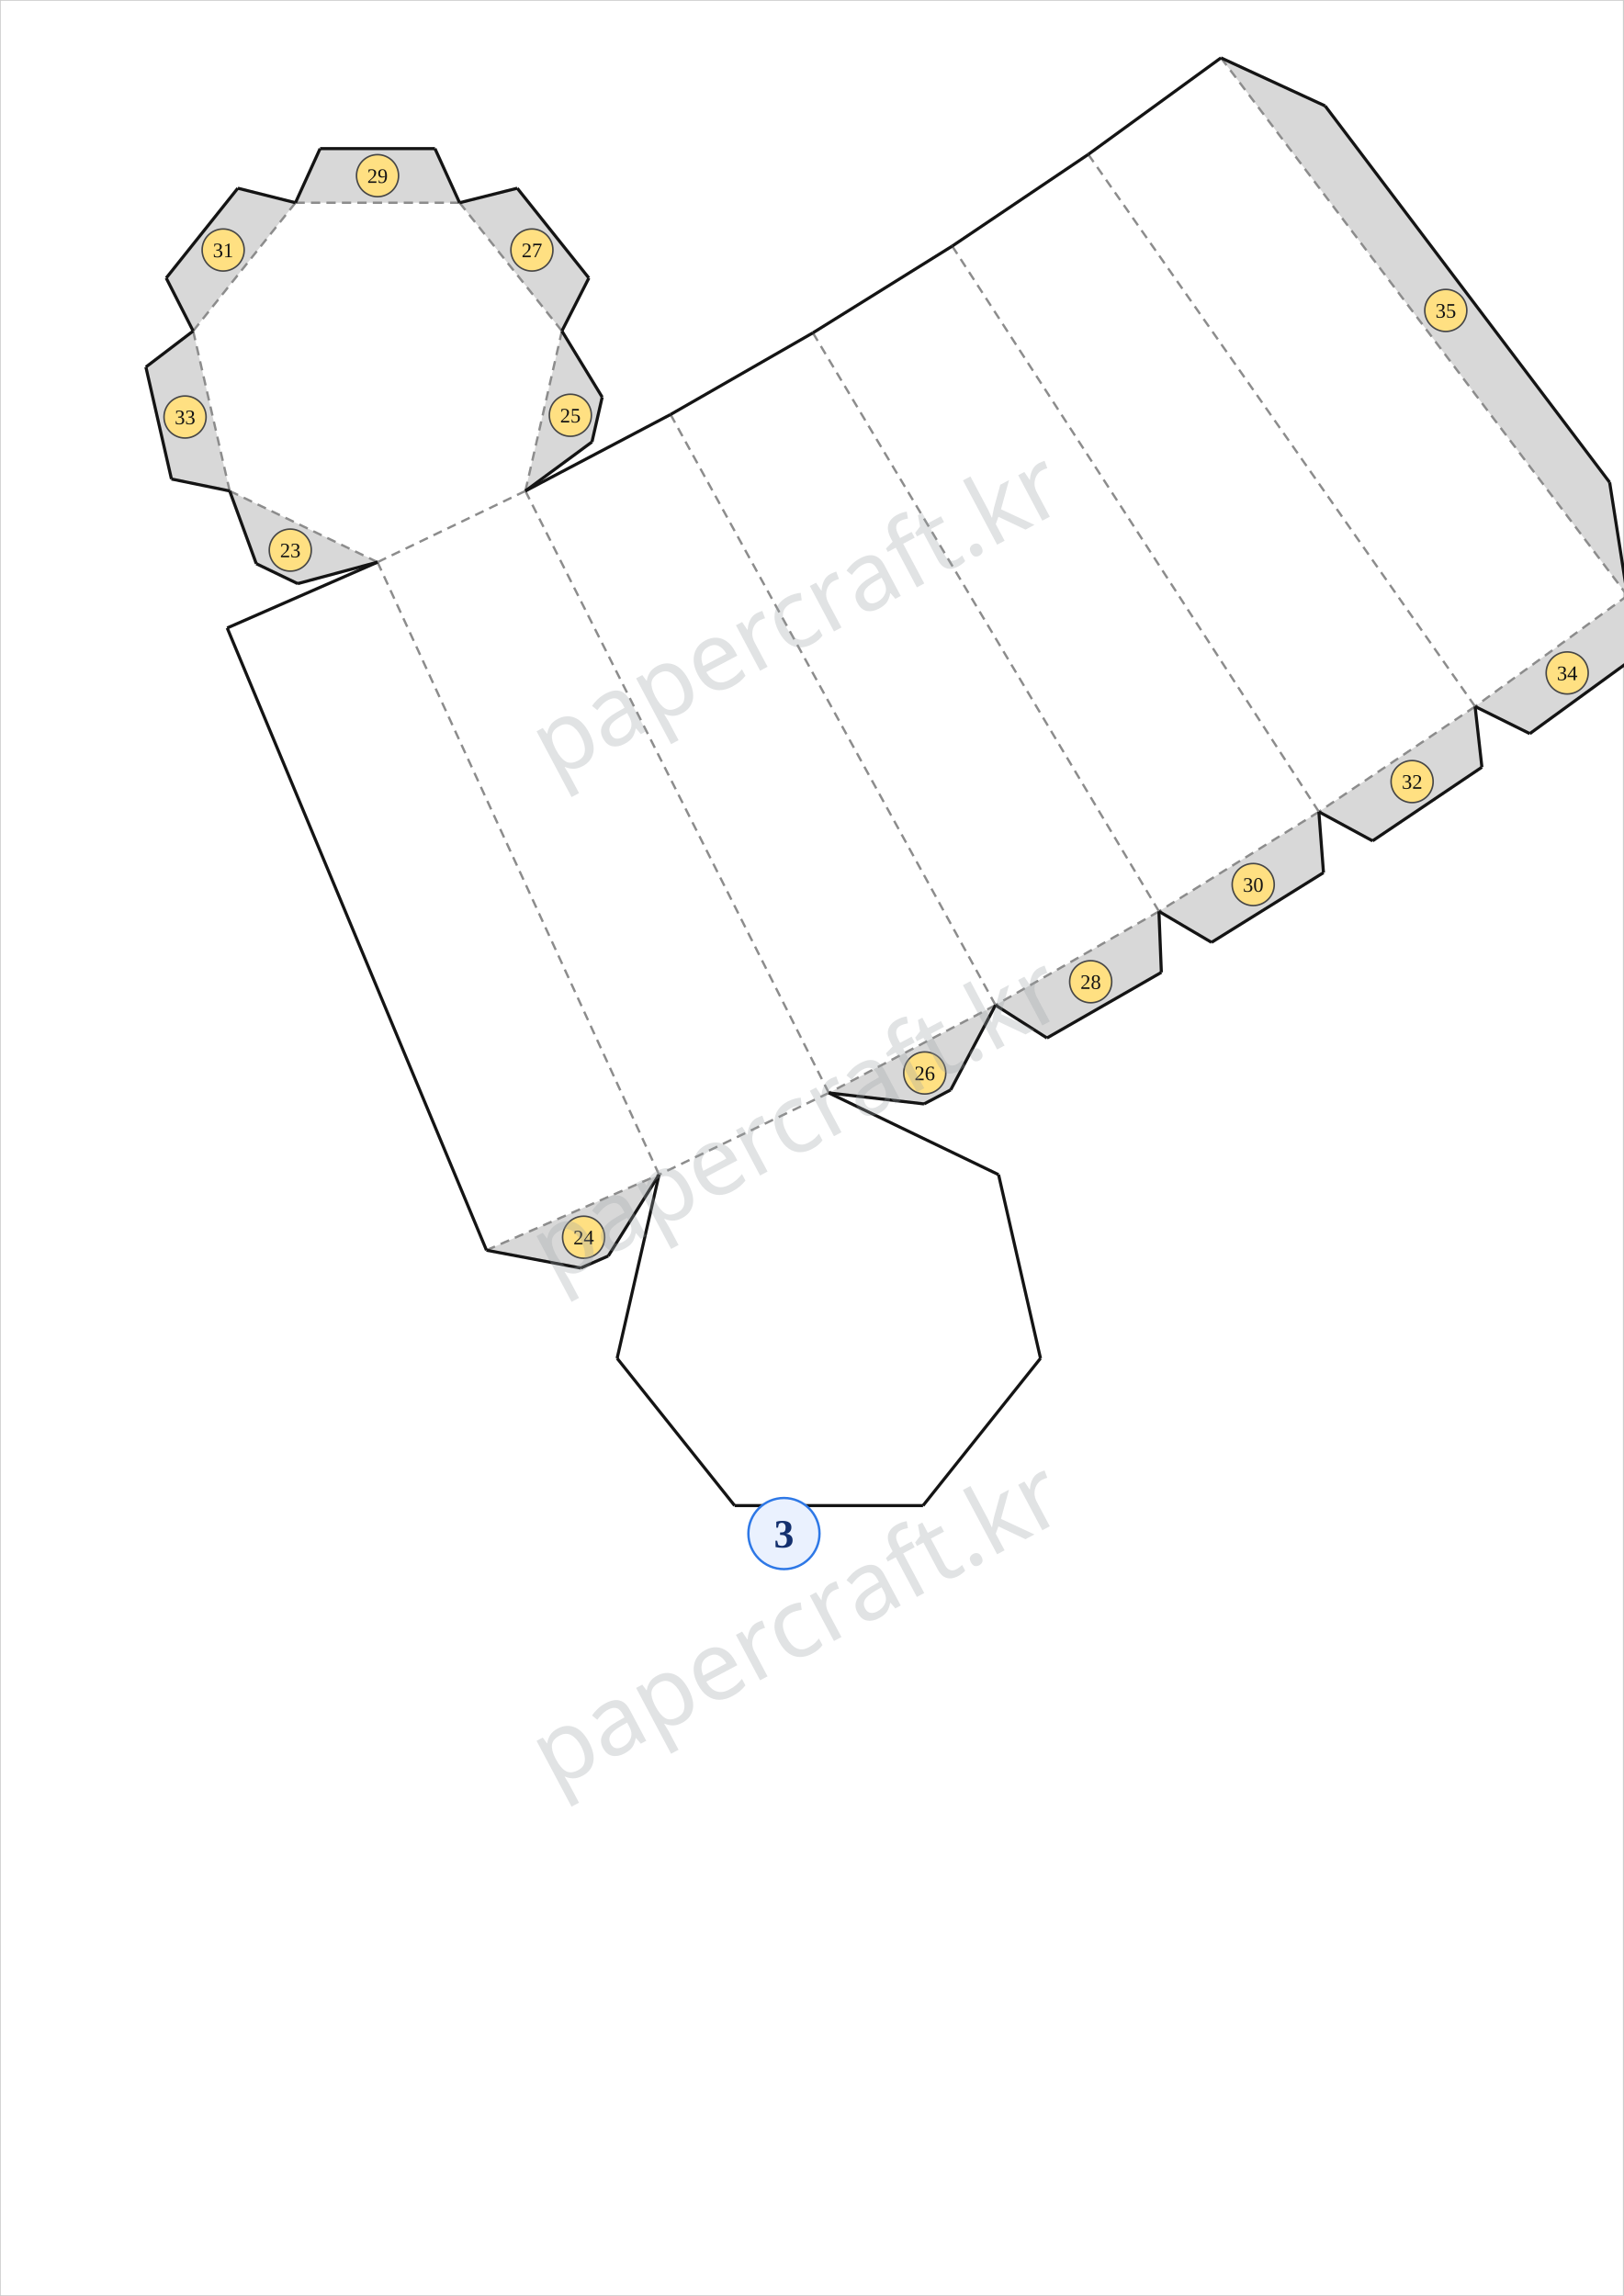
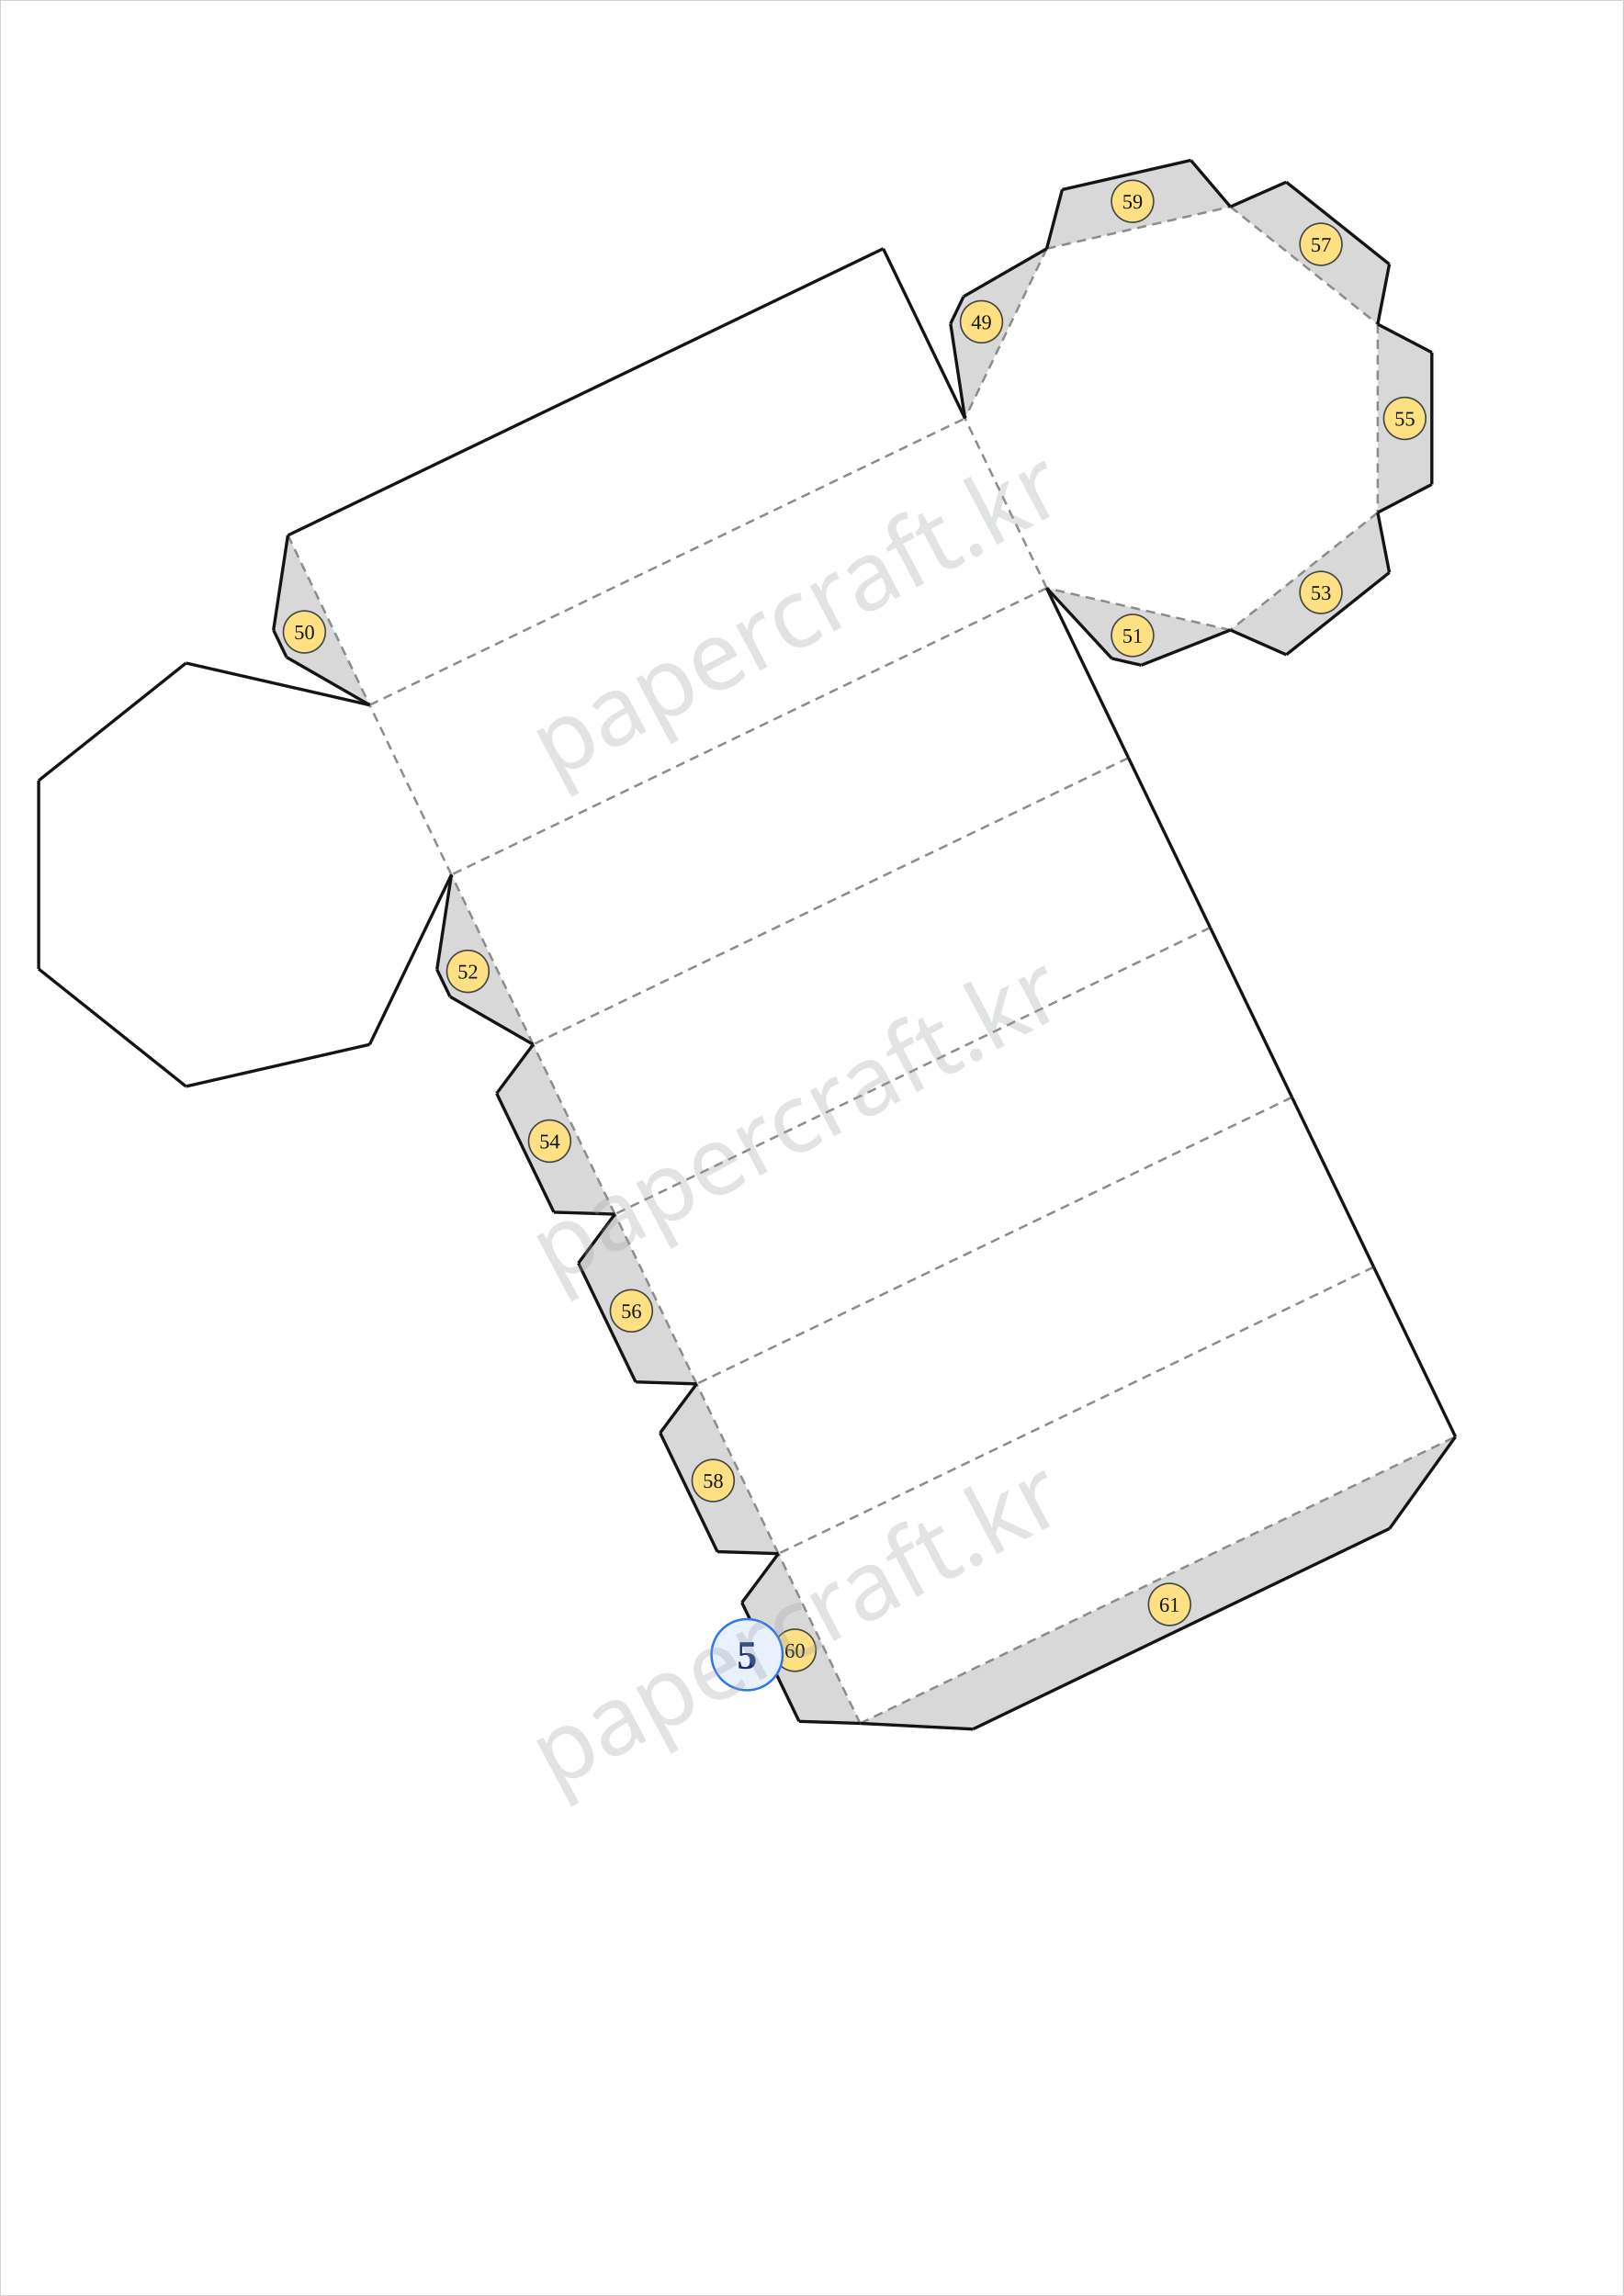
<svg xmlns="http://www.w3.org/2000/svg" width="210.00mm" height="297.00mm" viewBox="0 0 210.00 297.00">
  <rect x="0" y="0" width="210.00" height="297.00" fill="#ffffff" stroke="#cccccc" stroke-width="0.2" />
-   <polygon points="48.828,72.717 38.499,75.496 33.145,72.917 29.706,63.509" fill="rgb(216,216,216)" />
-   <polygon points="85.239,151.948 78.671,162.466 75.1,164.03 62.917,161.723" fill="rgb(216,216,216)" />
-   <polygon points="67.95,63.509 76.562,57.165 77.885,51.372 72.673,42.817" fill="rgb(216,216,216)" />
-   <polygon points="107.193,141.376 119.511,142.798 122.96,140.981 128.753,130.018" fill="rgb(216,216,216)" />
-   <polygon points="72.673,42.817 76.16,35.963 66.898,24.348 59.44,26.224" fill="rgb(216,216,216)" />
-   <polygon points="128.753,130.018 135.407,134.27 150.202,125.781 149.889,117.89" fill="rgb(216,216,216)" />
-   <polygon points="59.44,26.224 56.256,19.224 41.399,19.224 38.216,26.224" fill="rgb(216,216,216)" />
-   <polygon points="149.889,117.89 156.691,121.9 171.171,112.883 170.573,105.009" fill="rgb(216,216,216)" />
-   <polygon points="38.216,26.224 30.758,24.348 21.495,35.964 24.983,42.817" fill="rgb(216,216,216)" />
-   <polygon points="170.573,105.009 177.517,108.77 191.661,99.238 190.78,91.39" fill="rgb(216,216,216)" />
-   <polygon points="24.983,42.817 18.867,47.478 22.173,61.963 29.706,63.509" fill="rgb(216,216,216)" />
-   <polygon points="190.78,91.39 197.855,94.899 211.647,84.862 210.483,77.051" fill="rgb(216,216,216)" />
-   <polygon points="157.912,7.484 171.383,13.699 208.182,62.396 210.483,77.051" fill="rgb(216,216,216)" />
-   <line x1="85.239" y1="151.948" x2="48.828" y2="72.717" stroke="#8c8c8c" stroke-width="0.3" stroke-dasharray="1.2,0.8" />
-   <line x1="67.95" y1="63.509" x2="48.828" y2="72.717" stroke="#8c8c8c" stroke-width="0.3" stroke-dasharray="1.2,0.8" />
-   <line x1="107.193" y1="141.375" x2="85.239" y2="151.948" stroke="#8c8c8c" stroke-width="0.3" stroke-dasharray="1.2,0.8" />
-   <line x1="67.95" y1="63.509" x2="107.193" y2="141.375" stroke="#8c8c8c" stroke-width="0.3" stroke-dasharray="1.2,0.8" />
-   <line x1="86.727" y1="53.617" x2="128.753" y2="130.018" stroke="#8c8c8c" stroke-width="0.3" stroke-dasharray="1.2,0.8" />
-   <line x1="105.136" y1="43.054" x2="149.889" y2="117.89" stroke="#8c8c8c" stroke-width="0.3" stroke-dasharray="1.2,0.8" />
-   <line x1="123.152" y1="31.834" x2="170.573" y2="105.009" stroke="#8c8c8c" stroke-width="0.3" stroke-dasharray="1.2,0.8" />
-   <line x1="140.751" y1="19.973" x2="190.78" y2="91.39" stroke="#8c8c8c" stroke-width="0.3" stroke-dasharray="1.2,0.8" />
-   <line x1="29.706" y1="63.509" x2="48.828" y2="72.717" stroke="#8c8c8c" stroke-width="0.3" stroke-dasharray="1.2,0.8" />
-   <line x1="62.917" y1="161.723" x2="85.239" y2="151.948" stroke="#8c8c8c" stroke-width="0.3" stroke-dasharray="1.2,0.8" />
-   <line x1="72.673" y1="42.817" x2="67.95" y2="63.509" stroke="#8c8c8c" stroke-width="0.3" stroke-dasharray="1.2,0.8" />
-   <line x1="128.753" y1="130.018" x2="107.193" y2="141.376" stroke="#8c8c8c" stroke-width="0.3" stroke-dasharray="1.2,0.8" />
-   <line x1="59.44" y1="26.224" x2="72.673" y2="42.817" stroke="#8c8c8c" stroke-width="0.3" stroke-dasharray="1.2,0.8" />
-   <line x1="149.889" y1="117.89" x2="128.753" y2="130.018" stroke="#8c8c8c" stroke-width="0.3" stroke-dasharray="1.2,0.8" />
-   <line x1="38.216" y1="26.224" x2="59.44" y2="26.224" stroke="#8c8c8c" stroke-width="0.3" stroke-dasharray="1.2,0.8" />
-   <line x1="170.573" y1="105.009" x2="149.889" y2="117.89" stroke="#8c8c8c" stroke-width="0.3" stroke-dasharray="1.2,0.8" />
-   <line x1="24.983" y1="42.817" x2="38.216" y2="26.224" stroke="#8c8c8c" stroke-width="0.3" stroke-dasharray="1.2,0.8" />
-   <line x1="190.78" y1="91.39" x2="170.573" y2="105.009" stroke="#8c8c8c" stroke-width="0.3" stroke-dasharray="1.2,0.8" />
-   <line x1="29.706" y1="63.509" x2="24.983" y2="42.817" stroke="#8c8c8c" stroke-width="0.3" stroke-dasharray="1.2,0.8" />
-   <line x1="210.483" y1="77.051" x2="190.78" y2="91.39" stroke="#8c8c8c" stroke-width="0.3" stroke-dasharray="1.2,0.8" />
-   <line x1="210.483" y1="77.051" x2="157.912" y2="7.484" stroke="#8c8c8c" stroke-width="0.3" stroke-dasharray="1.2,0.8" />
-   <line x1="29.386" y1="81.23" x2="48.828" y2="72.717" stroke="#141414" stroke-width="0.4" />
-   <line x1="79.816" y1="175.705" x2="85.239" y2="151.948" stroke="#141414" stroke-width="0.4" />
-   <line x1="67.95" y1="63.509" x2="86.727" y2="53.617" stroke="#141414" stroke-width="0.4" />
-   <line x1="107.193" y1="141.375" x2="129.148" y2="151.948" stroke="#141414" stroke-width="0.4" />
-   <line x1="86.727" y1="53.617" x2="105.136" y2="43.054" stroke="#141414" stroke-width="0.4" />
-   <line x1="129.148" y1="151.948" x2="134.571" y2="175.705" stroke="#141414" stroke-width="0.4" />
-   <line x1="105.136" y1="43.054" x2="123.152" y2="31.834" stroke="#141414" stroke-width="0.4" />
-   <line x1="134.571" y1="175.705" x2="119.377" y2="194.757" stroke="#141414" stroke-width="0.4" />
-   <line x1="123.152" y1="31.834" x2="140.751" y2="19.973" stroke="#141414" stroke-width="0.4" />
-   <line x1="119.377" y1="194.757" x2="95.01" y2="194.757" stroke="#141414" stroke-width="0.4" />
-   <line x1="140.751" y1="19.973" x2="157.912" y2="7.484" stroke="#141414" stroke-width="0.4" />
-   <line x1="95.01" y1="194.757" x2="79.816" y2="175.705" stroke="#141414" stroke-width="0.4" />
-   <line x1="62.917" y1="161.723" x2="29.386" y2="81.23" stroke="#141414" stroke-width="0.4" />
-   <line x1="48.828" y1="72.717" x2="38.499" y2="75.496" stroke="#141414" stroke-width="0.4" />
-   <line x1="38.499" y1="75.496" x2="33.145" y2="72.917" stroke="#141414" stroke-width="0.4" />
-   <line x1="33.145" y1="72.917" x2="29.706" y2="63.509" stroke="#141414" stroke-width="0.4" />
-   <line x1="85.239" y1="151.948" x2="78.671" y2="162.466" stroke="#141414" stroke-width="0.4" />
-   <line x1="78.671" y1="162.466" x2="75.1" y2="164.03" stroke="#141414" stroke-width="0.4" />
-   <line x1="75.1" y1="164.03" x2="62.917" y2="161.723" stroke="#141414" stroke-width="0.4" />
-   <line x1="67.95" y1="63.509" x2="76.562" y2="57.165" stroke="#141414" stroke-width="0.4" />
-   <line x1="76.562" y1="57.165" x2="77.885" y2="51.372" stroke="#141414" stroke-width="0.4" />
-   <line x1="77.885" y1="51.372" x2="72.673" y2="42.817" stroke="#141414" stroke-width="0.4" />
-   <line x1="107.193" y1="141.376" x2="119.511" y2="142.798" stroke="#141414" stroke-width="0.4" />
-   <line x1="119.511" y1="142.798" x2="122.96" y2="140.981" stroke="#141414" stroke-width="0.4" />
-   <line x1="122.96" y1="140.981" x2="128.753" y2="130.018" stroke="#141414" stroke-width="0.4" />
-   <line x1="72.673" y1="42.817" x2="76.16" y2="35.963" stroke="#141414" stroke-width="0.4" />
-   <line x1="76.16" y1="35.963" x2="66.898" y2="24.348" stroke="#141414" stroke-width="0.4" />
-   <line x1="66.898" y1="24.348" x2="59.44" y2="26.224" stroke="#141414" stroke-width="0.4" />
-   <line x1="128.753" y1="130.018" x2="135.407" y2="134.27" stroke="#141414" stroke-width="0.4" />
-   <line x1="135.407" y1="134.27" x2="150.202" y2="125.781" stroke="#141414" stroke-width="0.4" />
-   <line x1="150.202" y1="125.781" x2="149.889" y2="117.89" stroke="#141414" stroke-width="0.4" />
-   <line x1="59.44" y1="26.224" x2="56.256" y2="19.224" stroke="#141414" stroke-width="0.4" />
-   <line x1="56.256" y1="19.224" x2="41.399" y2="19.224" stroke="#141414" stroke-width="0.4" />
-   <line x1="41.399" y1="19.224" x2="38.216" y2="26.224" stroke="#141414" stroke-width="0.4" />
-   <line x1="149.889" y1="117.89" x2="156.691" y2="121.9" stroke="#141414" stroke-width="0.4" />
-   <line x1="156.691" y1="121.9" x2="171.171" y2="112.883" stroke="#141414" stroke-width="0.4" />
-   <line x1="171.171" y1="112.883" x2="170.573" y2="105.009" stroke="#141414" stroke-width="0.4" />
-   <line x1="38.216" y1="26.224" x2="30.758" y2="24.348" stroke="#141414" stroke-width="0.4" />
-   <line x1="30.758" y1="24.348" x2="21.495" y2="35.964" stroke="#141414" stroke-width="0.4" />
-   <line x1="21.495" y1="35.964" x2="24.983" y2="42.817" stroke="#141414" stroke-width="0.4" />
-   <line x1="170.573" y1="105.009" x2="177.517" y2="108.77" stroke="#141414" stroke-width="0.4" />
-   <line x1="177.517" y1="108.77" x2="191.661" y2="99.238" stroke="#141414" stroke-width="0.4" />
-   <line x1="191.661" y1="99.238" x2="190.78" y2="91.39" stroke="#141414" stroke-width="0.4" />
-   <line x1="24.983" y1="42.817" x2="18.867" y2="47.478" stroke="#141414" stroke-width="0.4" />
-   <line x1="18.867" y1="47.478" x2="22.173" y2="61.963" stroke="#141414" stroke-width="0.4" />
-   <line x1="22.173" y1="61.963" x2="29.706" y2="63.509" stroke="#141414" stroke-width="0.4" />
-   <line x1="190.78" y1="91.39" x2="197.855" y2="94.899" stroke="#141414" stroke-width="0.4" />
-   <line x1="197.855" y1="94.899" x2="211.647" y2="84.862" stroke="#141414" stroke-width="0.4" />
-   <line x1="211.647" y1="84.862" x2="210.483" y2="77.051" stroke="#141414" stroke-width="0.4" />
-   <line x1="157.912" y1="7.484" x2="171.383" y2="13.699" stroke="#141414" stroke-width="0.4" />
-   <line x1="171.383" y1="13.699" x2="208.182" y2="62.396" stroke="#141414" stroke-width="0.4" />
-   <line x1="208.182" y1="62.396" x2="210.483" y2="77.051" stroke="#141414" stroke-width="0.4" />
-   <circle cx="37.544" cy="71.16" r="2.72" fill="#ffe082" stroke="#464646" stroke-width="0.2" />
-   <text x="37.544" y="72.09" font-size="2.67" text-anchor="middle" fill="#141414">23</text>
-   <circle cx="75.482" cy="160.041" r="2.72" fill="#ffe082" stroke="#464646" stroke-width="0.2" />
-   <text x="75.482" y="160.97" font-size="2.67" text-anchor="middle" fill="#141414">24</text>
-   <circle cx="73.767" cy="53.716" r="2.72" fill="#ffe082" stroke="#464646" stroke-width="0.2" />
-   <text x="73.767" y="54.65" font-size="2.67" text-anchor="middle" fill="#141414">25</text>
-   <circle cx="119.604" cy="138.793" r="2.72" fill="#ffe082" stroke="#464646" stroke-width="0.2" />
-   <text x="119.604" y="139.73" font-size="2.67" text-anchor="middle" fill="#141414">26</text>
-   <circle cx="68.793" cy="32.338" r="2.72" fill="#ffe082" stroke="#464646" stroke-width="0.2" />
-   <text x="68.793" y="33.27" font-size="2.67" text-anchor="middle" fill="#141414">27</text>
-   <circle cx="141.063" cy="126.99" r="2.72" fill="#ffe082" stroke="#464646" stroke-width="0.2" />
-   <text x="141.063" y="127.92" font-size="2.67" text-anchor="middle" fill="#141414">28</text>
-   <circle cx="48.828" cy="22.724" r="2.72" fill="#ffe082" stroke="#464646" stroke-width="0.2" />
-   <text x="48.828" y="23.66" font-size="2.67" text-anchor="middle" fill="#141414">29</text>
-   <circle cx="162.081" cy="114.421" r="2.72" fill="#ffe082" stroke="#464646" stroke-width="0.2" />
-   <text x="162.081" y="115.35" font-size="2.67" text-anchor="middle" fill="#141414">30</text>
-   <circle cx="28.863" cy="32.338" r="2.72" fill="#ffe082" stroke="#464646" stroke-width="0.2" />
-   <text x="28.863" y="33.27" font-size="2.67" text-anchor="middle" fill="#141414">31</text>
-   <circle cx="182.633" cy="101.102" r="2.72" fill="#ffe082" stroke="#464646" stroke-width="0.2" />
-   <text x="182.633" y="102.03" font-size="2.67" text-anchor="middle" fill="#141414">32</text>
-   <circle cx="23.932" cy="53.942" r="2.72" fill="#ffe082" stroke="#464646" stroke-width="0.2" />
-   <text x="23.932" y="54.87" font-size="2.67" text-anchor="middle" fill="#141414">33</text>
-   <circle cx="202.691" cy="87.05" r="2.72" fill="#ffe082" stroke="#464646" stroke-width="0.2" />
-   <text x="202.691" y="87.98" font-size="2.67" text-anchor="middle" fill="#141414">34</text>
-   <circle cx="186.99" cy="40.157" r="2.72" fill="#ffe082" stroke="#464646" stroke-width="0.2" />
-   <text x="186.99" y="41.09" font-size="2.67" text-anchor="middle" fill="#141414">35</text>
-   <circle cx="101.39" cy="198.373" r="4.6" fill="#eaf1fe" stroke="#2e78e6" stroke-width="0.3" />
-   <text x="101.39" y="200.173" font-size="5.2" text-anchor="middle" fill="#14306e" font-weight="bold">3</text>
+   <polygon points="124.803,54.12 122.937,41.862 124.629,38.349 135.376,32.165" fill="rgb(216,216,216)" />
+   <polygon points="47.809,91.199 37.061,85.015 35.37,81.502 37.236,69.244" fill="rgb(216,216,216)" />
+   <polygon points="135.376,76.075 143.797,85.177 147.597,86.044 159.133,81.498" fill="rgb(216,216,216)" />
+   <polygon points="58.382,113.154 56.515,125.412 58.207,128.925 68.955,135.108" fill="rgb(216,216,216)" />
+   <polygon points="159.133,81.498 166.355,84.691 179.691,74.056 178.185,66.304" fill="rgb(216,216,216)" />
+   <polygon points="68.955,135.108 64.234,141.439 71.635,156.807 79.527,157.063" fill="rgb(216,216,216)" />
+   <polygon points="178.185,66.304 185.185,62.649 185.185,45.592 178.185,41.936" fill="rgb(216,216,216)" />
+   <polygon points="79.527,157.063 74.806,163.394 82.208,178.762 90.1,179.018" fill="rgb(216,216,216)" />
+   <polygon points="178.185,41.936 179.691,34.184 166.355,23.549 159.133,26.743" fill="rgb(216,216,216)" />
+   <polygon points="90.1,179.018 85.379,185.348 92.781,200.717 100.673,200.973" fill="rgb(216,216,216)" />
+   <polygon points="159.133,26.743 154.012,20.732 137.382,24.528 135.376,32.165" fill="rgb(216,216,216)" />
+   <polygon points="100.673,200.973 95.952,207.303 103.353,222.672 111.246,222.928" fill="rgb(216,216,216)" />
+   <polygon points="188.241,185.849 179.728,197.718 125.832,223.673 111.246,222.928" fill="rgb(216,216,216)" />
+   <line x1="47.809" y1="91.199" x2="124.803" y2="54.12" stroke="#8c8c8c" stroke-width="0.3" stroke-dasharray="1.2,0.8" />
+   <line x1="135.376" y1="76.075" x2="124.803" y2="54.12" stroke="#8c8c8c" stroke-width="0.3" stroke-dasharray="1.2,0.8" />
+   <line x1="58.382" y1="113.154" x2="47.809" y2="91.199" stroke="#8c8c8c" stroke-width="0.3" stroke-dasharray="1.2,0.8" />
+   <line x1="135.376" y1="76.075" x2="58.382" y2="113.154" stroke="#8c8c8c" stroke-width="0.3" stroke-dasharray="1.2,0.8" />
+   <line x1="145.949" y1="98.03" x2="68.954" y2="135.108" stroke="#8c8c8c" stroke-width="0.3" stroke-dasharray="1.2,0.8" />
+   <line x1="156.522" y1="119.985" x2="79.527" y2="157.063" stroke="#8c8c8c" stroke-width="0.3" stroke-dasharray="1.2,0.8" />
+   <line x1="167.095" y1="141.939" x2="90.1" y2="179.018" stroke="#8c8c8c" stroke-width="0.3" stroke-dasharray="1.2,0.8" />
+   <line x1="177.668" y1="163.894" x2="100.673" y2="200.973" stroke="#8c8c8c" stroke-width="0.3" stroke-dasharray="1.2,0.8" />
+   <line x1="135.376" y1="32.165" x2="124.803" y2="54.12" stroke="#8c8c8c" stroke-width="0.3" stroke-dasharray="1.2,0.8" />
+   <line x1="37.236" y1="69.244" x2="47.809" y2="91.199" stroke="#8c8c8c" stroke-width="0.3" stroke-dasharray="1.2,0.8" />
+   <line x1="159.133" y1="81.498" x2="135.376" y2="76.075" stroke="#8c8c8c" stroke-width="0.3" stroke-dasharray="1.2,0.8" />
+   <line x1="68.955" y1="135.108" x2="58.382" y2="113.154" stroke="#8c8c8c" stroke-width="0.3" stroke-dasharray="1.2,0.8" />
+   <line x1="178.185" y1="66.304" x2="159.133" y2="81.498" stroke="#8c8c8c" stroke-width="0.3" stroke-dasharray="1.2,0.8" />
+   <line x1="79.527" y1="157.063" x2="68.955" y2="135.108" stroke="#8c8c8c" stroke-width="0.3" stroke-dasharray="1.2,0.8" />
+   <line x1="178.185" y1="41.936" x2="178.185" y2="66.304" stroke="#8c8c8c" stroke-width="0.3" stroke-dasharray="1.2,0.8" />
+   <line x1="90.1" y1="179.018" x2="79.527" y2="157.063" stroke="#8c8c8c" stroke-width="0.3" stroke-dasharray="1.2,0.8" />
+   <line x1="159.133" y1="26.743" x2="178.185" y2="41.936" stroke="#8c8c8c" stroke-width="0.3" stroke-dasharray="1.2,0.8" />
+   <line x1="100.673" y1="200.973" x2="90.1" y2="179.018" stroke="#8c8c8c" stroke-width="0.3" stroke-dasharray="1.2,0.8" />
+   <line x1="135.376" y1="32.165" x2="159.133" y2="26.743" stroke="#8c8c8c" stroke-width="0.3" stroke-dasharray="1.2,0.8" />
+   <line x1="111.246" y1="222.928" x2="100.673" y2="200.973" stroke="#8c8c8c" stroke-width="0.3" stroke-dasharray="1.2,0.8" />
+   <line x1="111.246" y1="222.928" x2="188.241" y2="185.849" stroke="#8c8c8c" stroke-width="0.3" stroke-dasharray="1.2,0.8" />
+   <line x1="114.23" y1="32.165" x2="124.803" y2="54.12" stroke="#141414" stroke-width="0.4" />
+   <line x1="24.052" y1="85.776" x2="47.809" y2="91.199" stroke="#141414" stroke-width="0.4" />
+   <line x1="135.376" y1="76.075" x2="145.949" y2="98.03" stroke="#141414" stroke-width="0.4" />
+   <line x1="58.382" y1="113.154" x2="47.809" y2="135.108" stroke="#141414" stroke-width="0.4" />
+   <line x1="145.949" y1="98.03" x2="156.522" y2="119.985" stroke="#141414" stroke-width="0.4" />
+   <line x1="47.809" y1="135.108" x2="24.052" y2="140.531" stroke="#141414" stroke-width="0.4" />
+   <line x1="156.522" y1="119.985" x2="167.095" y2="141.939" stroke="#141414" stroke-width="0.4" />
+   <line x1="24.052" y1="140.531" x2="5.0" y2="125.338" stroke="#141414" stroke-width="0.4" />
+   <line x1="167.095" y1="141.939" x2="177.668" y2="163.894" stroke="#141414" stroke-width="0.4" />
+   <line x1="5.0" y1="125.338" x2="5.0" y2="100.969" stroke="#141414" stroke-width="0.4" />
+   <line x1="177.668" y1="163.894" x2="188.24" y2="185.849" stroke="#141414" stroke-width="0.4" />
+   <line x1="5.0" y1="100.969" x2="24.052" y2="85.776" stroke="#141414" stroke-width="0.4" />
+   <line x1="37.236" y1="69.244" x2="114.23" y2="32.165" stroke="#141414" stroke-width="0.4" />
+   <line x1="124.803" y1="54.12" x2="122.937" y2="41.862" stroke="#141414" stroke-width="0.4" />
+   <line x1="122.937" y1="41.862" x2="124.629" y2="38.349" stroke="#141414" stroke-width="0.4" />
+   <line x1="124.629" y1="38.349" x2="135.376" y2="32.165" stroke="#141414" stroke-width="0.4" />
+   <line x1="47.809" y1="91.199" x2="37.061" y2="85.015" stroke="#141414" stroke-width="0.4" />
+   <line x1="37.061" y1="85.015" x2="35.37" y2="81.502" stroke="#141414" stroke-width="0.4" />
+   <line x1="35.37" y1="81.502" x2="37.236" y2="69.244" stroke="#141414" stroke-width="0.4" />
+   <line x1="135.376" y1="76.075" x2="143.797" y2="85.177" stroke="#141414" stroke-width="0.4" />
+   <line x1="143.797" y1="85.177" x2="147.597" y2="86.044" stroke="#141414" stroke-width="0.4" />
+   <line x1="147.597" y1="86.044" x2="159.133" y2="81.498" stroke="#141414" stroke-width="0.4" />
+   <line x1="58.382" y1="113.154" x2="56.515" y2="125.412" stroke="#141414" stroke-width="0.4" />
+   <line x1="56.515" y1="125.412" x2="58.207" y2="128.925" stroke="#141414" stroke-width="0.4" />
+   <line x1="58.207" y1="128.925" x2="68.955" y2="135.108" stroke="#141414" stroke-width="0.4" />
+   <line x1="159.133" y1="81.498" x2="166.355" y2="84.691" stroke="#141414" stroke-width="0.4" />
+   <line x1="166.355" y1="84.691" x2="179.691" y2="74.056" stroke="#141414" stroke-width="0.4" />
+   <line x1="179.691" y1="74.056" x2="178.185" y2="66.304" stroke="#141414" stroke-width="0.4" />
+   <line x1="68.955" y1="135.108" x2="64.234" y2="141.439" stroke="#141414" stroke-width="0.4" />
+   <line x1="64.234" y1="141.439" x2="71.635" y2="156.807" stroke="#141414" stroke-width="0.4" />
+   <line x1="71.635" y1="156.807" x2="79.527" y2="157.063" stroke="#141414" stroke-width="0.4" />
+   <line x1="178.185" y1="66.304" x2="185.185" y2="62.649" stroke="#141414" stroke-width="0.4" />
+   <line x1="185.185" y1="62.649" x2="185.185" y2="45.592" stroke="#141414" stroke-width="0.4" />
+   <line x1="185.185" y1="45.592" x2="178.185" y2="41.936" stroke="#141414" stroke-width="0.4" />
+   <line x1="79.527" y1="157.063" x2="74.806" y2="163.394" stroke="#141414" stroke-width="0.4" />
+   <line x1="74.806" y1="163.394" x2="82.208" y2="178.762" stroke="#141414" stroke-width="0.4" />
+   <line x1="82.208" y1="178.762" x2="90.1" y2="179.018" stroke="#141414" stroke-width="0.4" />
+   <line x1="178.185" y1="41.936" x2="179.691" y2="34.184" stroke="#141414" stroke-width="0.4" />
+   <line x1="179.691" y1="34.184" x2="166.355" y2="23.549" stroke="#141414" stroke-width="0.4" />
+   <line x1="166.355" y1="23.549" x2="159.133" y2="26.743" stroke="#141414" stroke-width="0.4" />
+   <line x1="90.1" y1="179.018" x2="85.379" y2="185.348" stroke="#141414" stroke-width="0.4" />
+   <line x1="85.379" y1="185.348" x2="92.781" y2="200.717" stroke="#141414" stroke-width="0.4" />
+   <line x1="92.781" y1="200.717" x2="100.673" y2="200.973" stroke="#141414" stroke-width="0.4" />
+   <line x1="159.133" y1="26.743" x2="154.012" y2="20.732" stroke="#141414" stroke-width="0.4" />
+   <line x1="154.012" y1="20.732" x2="137.382" y2="24.528" stroke="#141414" stroke-width="0.4" />
+   <line x1="137.382" y1="24.528" x2="135.376" y2="32.165" stroke="#141414" stroke-width="0.4" />
+   <line x1="100.673" y1="200.973" x2="95.952" y2="207.303" stroke="#141414" stroke-width="0.4" />
+   <line x1="95.952" y1="207.303" x2="103.353" y2="222.672" stroke="#141414" stroke-width="0.4" />
+   <line x1="103.353" y1="222.672" x2="111.246" y2="222.928" stroke="#141414" stroke-width="0.4" />
+   <line x1="188.241" y1="185.849" x2="179.728" y2="197.718" stroke="#141414" stroke-width="0.4" />
+   <line x1="179.728" y1="197.718" x2="125.832" y2="223.673" stroke="#141414" stroke-width="0.4" />
+   <line x1="125.832" y1="223.673" x2="111.246" y2="222.928" stroke="#141414" stroke-width="0.4" />
+   <circle cx="126.936" cy="41.624" r="2.72" fill="#ffe082" stroke="#464646" stroke-width="0.2" />
+   <text x="126.936" y="42.56" font-size="2.67" text-anchor="middle" fill="#141414">49</text>
+   <circle cx="39.369" cy="81.74" r="2.72" fill="#ffe082" stroke="#464646" stroke-width="0.2" />
+   <text x="39.369" y="82.67" font-size="2.67" text-anchor="middle" fill="#141414">50</text>
+   <circle cx="146.476" cy="82.198" r="2.72" fill="#ffe082" stroke="#464646" stroke-width="0.2" />
+   <text x="146.476" y="83.13" font-size="2.67" text-anchor="middle" fill="#141414">51</text>
+   <circle cx="60.515" cy="125.65" r="2.72" fill="#ffe082" stroke="#464646" stroke-width="0.2" />
+   <text x="60.515" y="126.58" font-size="2.67" text-anchor="middle" fill="#141414">52</text>
+   <circle cx="170.841" cy="76.637" r="2.72" fill="#ffe082" stroke="#464646" stroke-width="0.2" />
+   <text x="170.841" y="77.57" font-size="2.67" text-anchor="middle" fill="#141414">53</text>
+   <circle cx="71.088" cy="147.604" r="2.72" fill="#ffe082" stroke="#464646" stroke-width="0.2" />
+   <text x="71.088" y="148.54" font-size="2.67" text-anchor="middle" fill="#141414">54</text>
+   <circle cx="181.685" cy="54.12" r="2.72" fill="#ffe082" stroke="#464646" stroke-width="0.2" />
+   <text x="181.685" y="55.05" font-size="2.67" text-anchor="middle" fill="#141414">55</text>
+   <circle cx="81.66" cy="169.559" r="2.72" fill="#ffe082" stroke="#464646" stroke-width="0.2" />
+   <text x="81.66" y="170.49" font-size="2.67" text-anchor="middle" fill="#141414">56</text>
+   <circle cx="170.841" cy="31.603" r="2.72" fill="#ffe082" stroke="#464646" stroke-width="0.2" />
+   <text x="170.841" y="32.54" font-size="2.67" text-anchor="middle" fill="#141414">57</text>
+   <circle cx="92.233" cy="191.514" r="2.72" fill="#ffe082" stroke="#464646" stroke-width="0.2" />
+   <text x="92.233" y="192.45" font-size="2.67" text-anchor="middle" fill="#141414">58</text>
+   <circle cx="146.476" cy="26.042" r="2.72" fill="#ffe082" stroke="#464646" stroke-width="0.2" />
+   <text x="146.476" y="26.97" font-size="2.67" text-anchor="middle" fill="#141414">59</text>
+   <circle cx="102.806" cy="213.469" r="2.72" fill="#ffe082" stroke="#464646" stroke-width="0.2" />
+   <text x="102.806" y="214.40" font-size="2.67" text-anchor="middle" fill="#141414">60</text>
+   <circle cx="151.262" cy="207.542" r="2.72" fill="#ffe082" stroke="#464646" stroke-width="0.2" />
+   <text x="151.262" y="208.47" font-size="2.67" text-anchor="middle" fill="#141414">61</text>
+   <circle cx="96.62" cy="214.041" r="4.6" fill="#eaf1fe" stroke="#2e78e6" stroke-width="0.3" />
+   <text x="96.62" y="215.841" font-size="5.2" text-anchor="middle" fill="#14306e" font-weight="bold">5</text>
  <g pointer-events="none">
    <text x="105.0" y="83.2" text-anchor="middle" font-family="sans-serif" font-size="12.4" fill="#9aa0a6" fill-opacity="0.3" transform="rotate(-28 105.0 83.2)">papercraft.kr</text>
    <text x="105.0" y="148.5" text-anchor="middle" font-family="sans-serif" font-size="12.4" fill="#9aa0a6" fill-opacity="0.3" transform="rotate(-28 105.0 148.5)">papercraft.kr</text>
    <text x="105.0" y="213.8" text-anchor="middle" font-family="sans-serif" font-size="12.4" fill="#9aa0a6" fill-opacity="0.3" transform="rotate(-28 105.0 213.8)">papercraft.kr</text>
  </g>
</svg>
